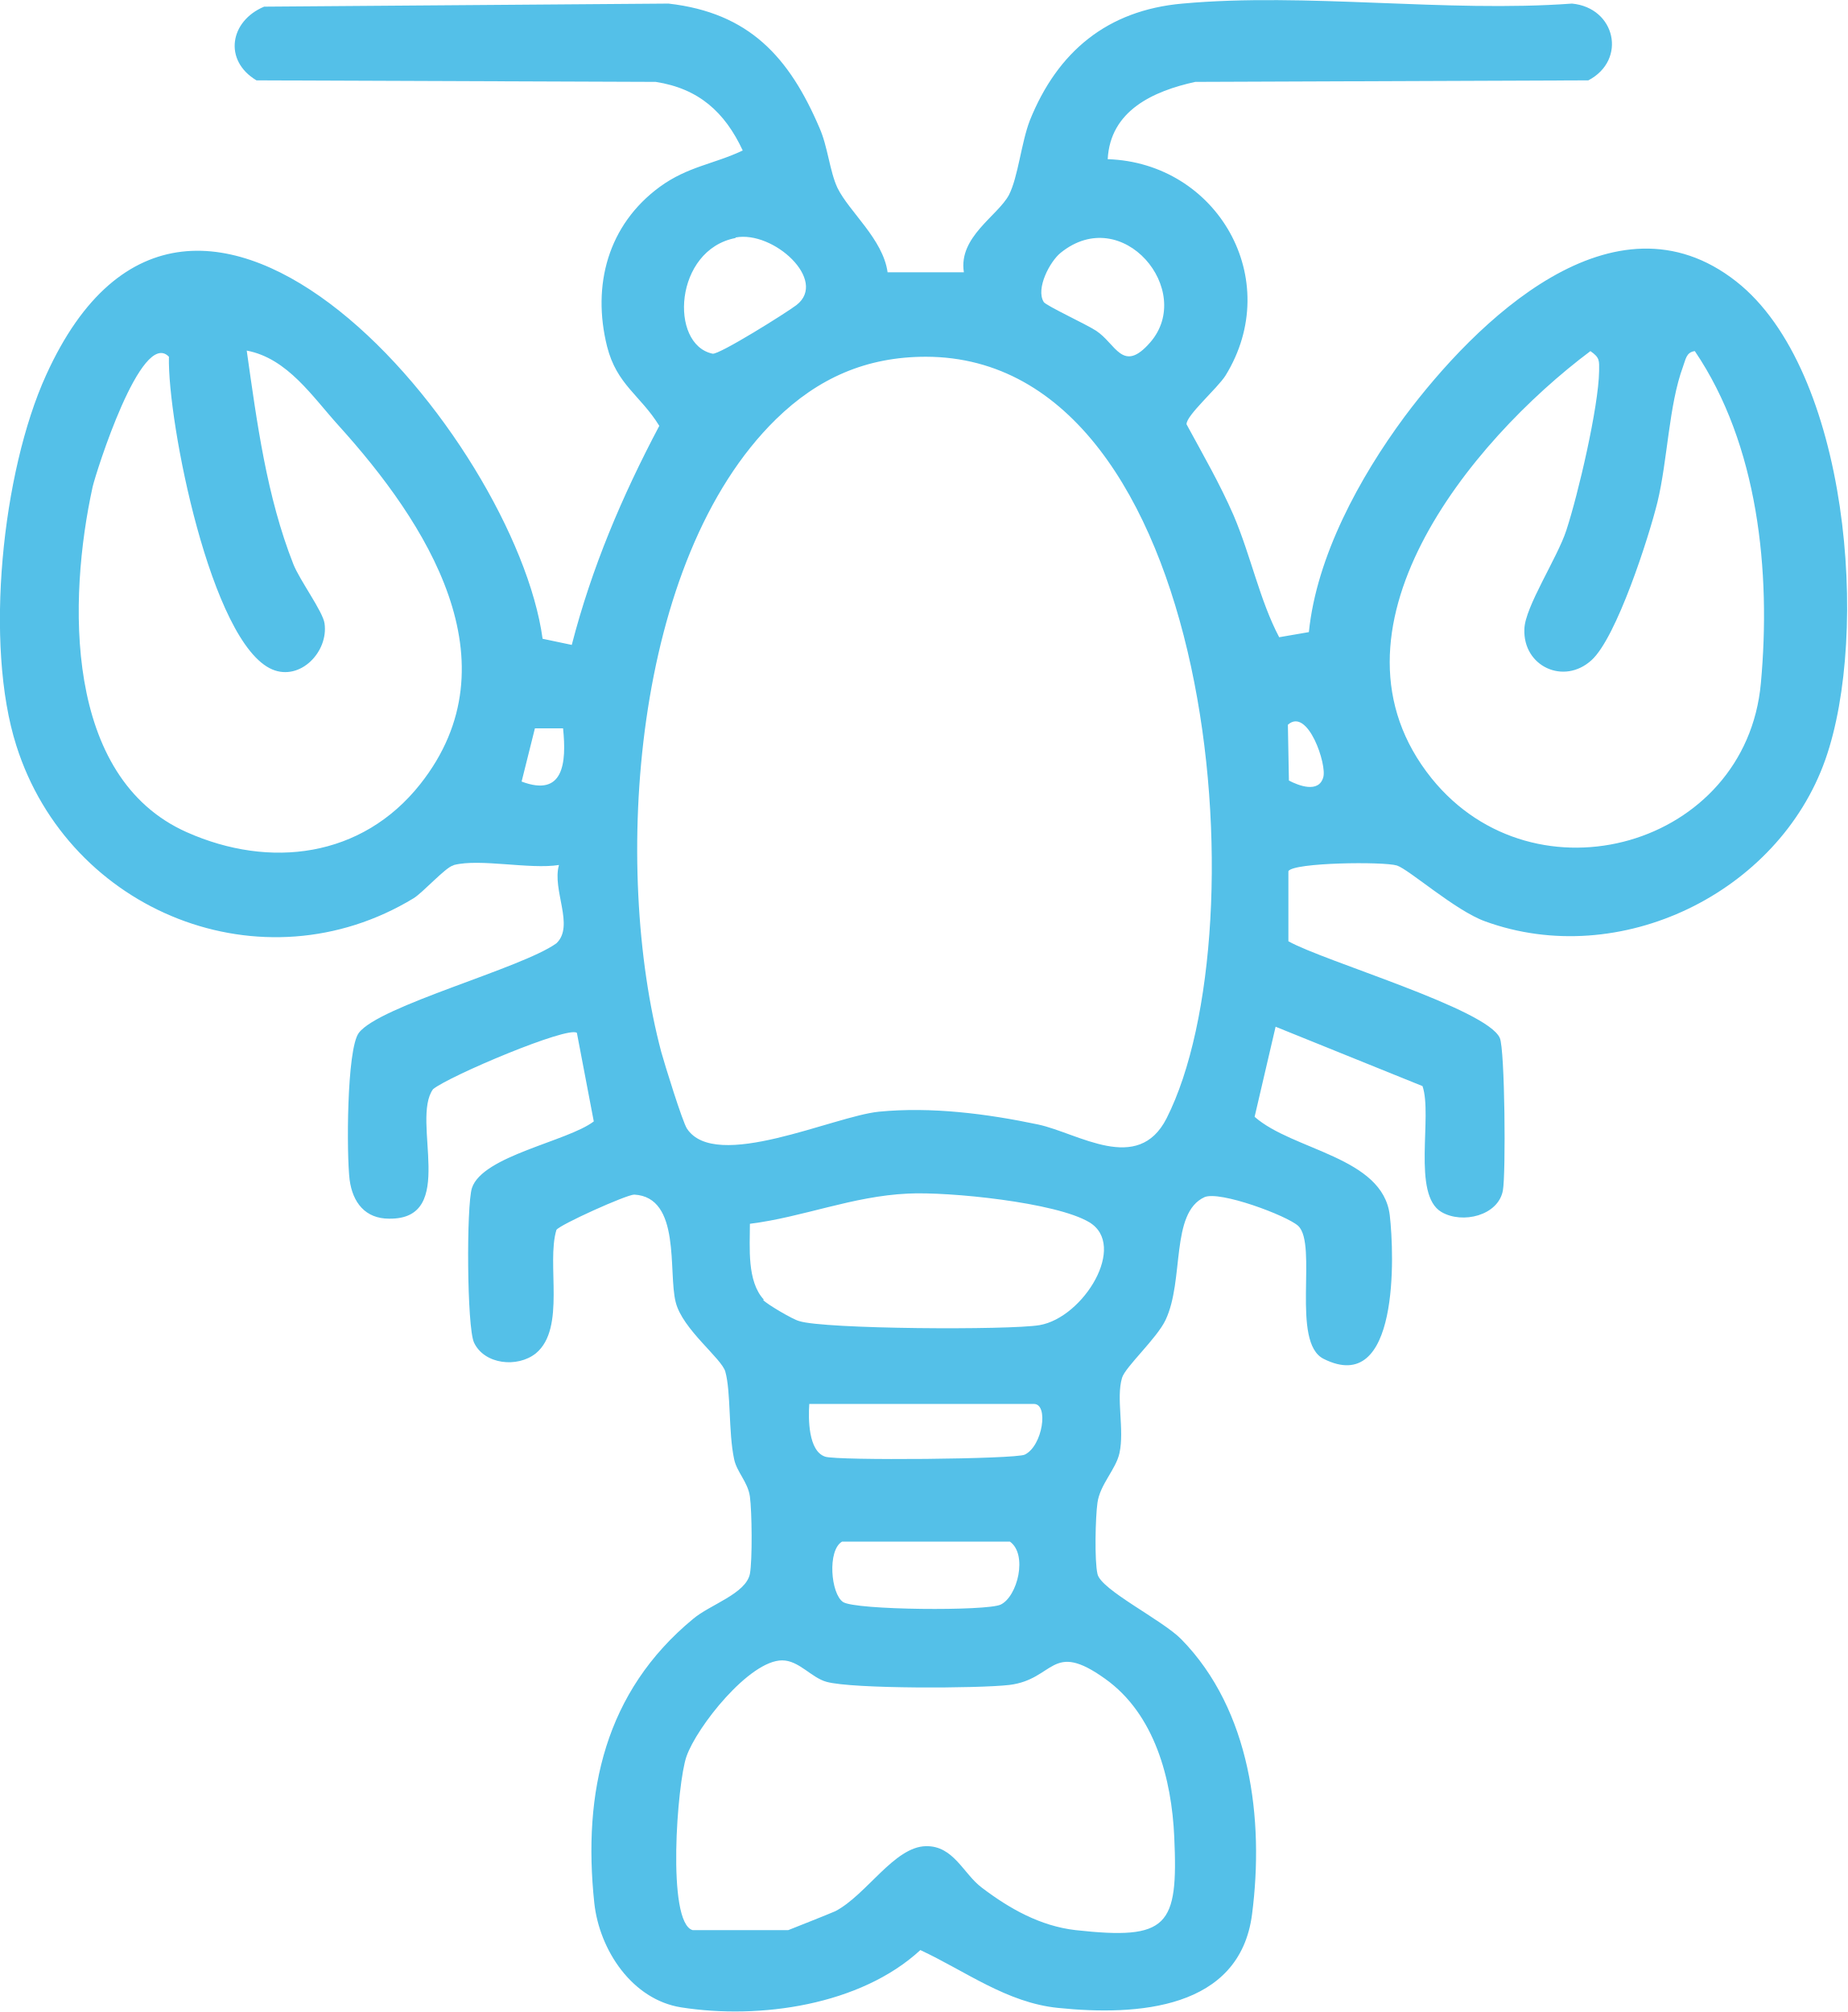
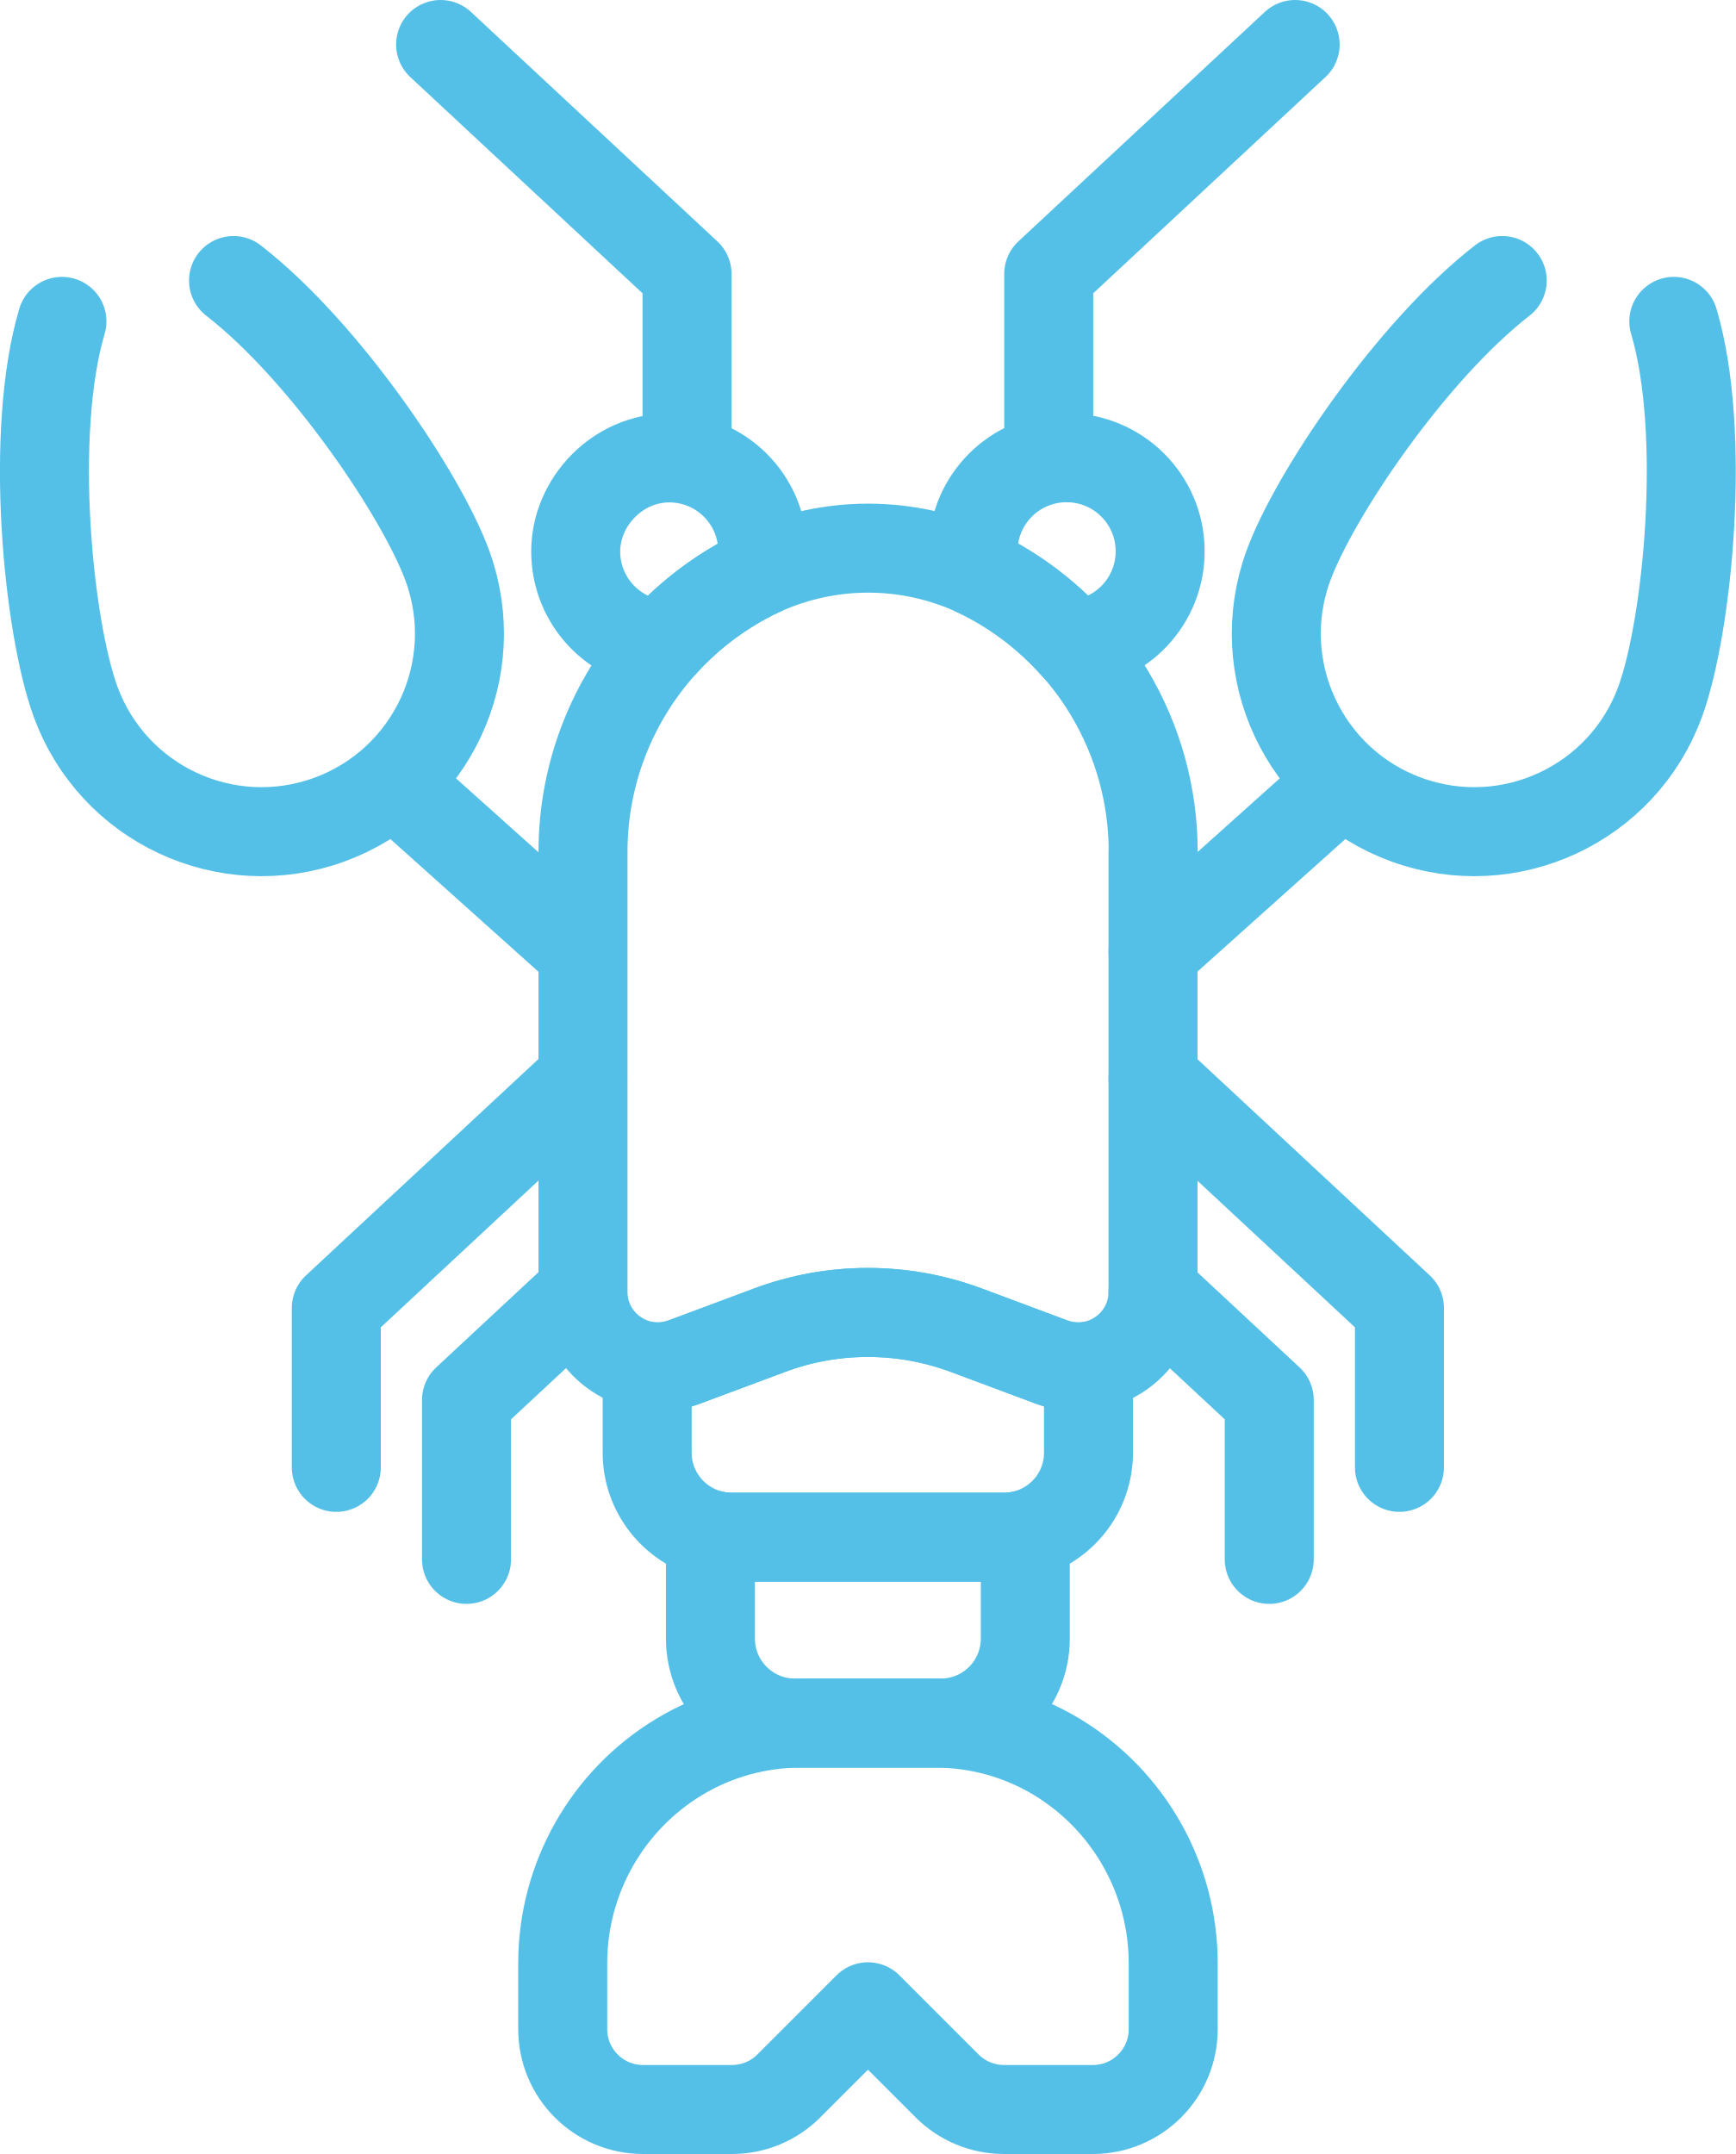
- <svg xmlns="http://www.w3.org/2000/svg" id="Capa_1" data-name="Capa 1" viewBox="0 0 36.1 39.31">
-   <path d="M8.85,16.91c-.15.04-.59.53-.77.64-2.95,1.79-6.73.27-7.76-2.98-.63-1.97-.28-5.35.58-7.24,2.87-6.33,9.17,1.26,9.7,5.15l.57.12c.39-1.51.98-2.9,1.71-4.28-.37-.6-.83-.8-1.02-1.55-.3-1.2.02-2.38,1.03-3.12.55-.4,1.05-.44,1.62-.71-.35-.75-.86-1.21-1.7-1.34l-7.8-.03c-.65-.39-.52-1.16.15-1.44l7.9-.06c1.58.18,2.36,1.05,2.95,2.43.16.36.2.85.35,1.17.23.47.89,1,.98,1.65h1.49c-.11-.69.66-1.1.88-1.51.18-.35.24-1.02.41-1.46.54-1.34,1.51-2.15,2.98-2.28,2.41-.22,5.16.18,7.61,0,.85.08,1.08,1.1.32,1.5l-7.68.03c-.82.18-1.66.56-1.71,1.51,2.14.07,3.46,2.35,2.3,4.23-.16.25-.77.78-.76.95.32.59.65,1.16.92,1.78.34.8.51,1.66.89,2.38l.58-.1c.15-1.48.99-3.02,1.87-4.21,1.39-1.86,4.09-4.52,6.48-2.64,2.2,1.73,2.61,6.87,1.74,9.34-.92,2.61-4.02,4.12-6.65,3.16-.58-.21-1.48-1.01-1.72-1.09-.26-.08-2.02-.06-2.12.11v1.37c.69.39,3.88,1.32,4.13,1.89.1.22.12,2.66.06,2.98-.09.49-.79.66-1.2.42-.58-.34-.17-1.88-.37-2.46l-2.87-1.16-.41,1.76c.75.66,2.5.78,2.64,1.92.09.77.19,3.55-1.29,2.81-.65-.32-.11-2.24-.5-2.6-.22-.2-1.53-.69-1.83-.56-.67.31-.39,1.62-.76,2.4-.17.36-.79.92-.85,1.13-.12.4.05,1.01-.05,1.47-.07.32-.38.61-.43.97-.04.28-.06,1.13,0,1.39.06.31,1.27.9,1.64,1.28,1.35,1.38,1.62,3.51,1.38,5.37s-2.24,1.99-3.79,1.83c-1-.1-1.81-.72-2.69-1.13-1.17,1.08-3.14,1.36-4.67,1.12-.96-.15-1.6-1.12-1.7-2.04-.23-2.17.21-4.13,1.93-5.55.33-.28,1.03-.49,1.11-.88.05-.27.04-1.22,0-1.51s-.26-.48-.31-.74c-.11-.52-.06-1.31-.17-1.7-.07-.26-.84-.83-.97-1.36-.15-.59.11-2.05-.81-2.1-.15,0-1.46.59-1.52.69-.2.66.19,1.92-.4,2.41-.36.29-1.01.22-1.21-.21-.14-.3-.15-2.68-.04-3.02.21-.63,1.87-.91,2.38-1.3l-.33-1.73c-.17-.14-2.49.84-2.81,1.1-.44.61.49,2.55-.86,2.53-.46,0-.71-.31-.77-.76-.06-.48-.06-2.55.18-2.87.4-.53,3.18-1.26,3.86-1.75.36-.34-.09-1.04.05-1.53-.57.09-1.54-.13-2.05,0ZM14.37,4.65c-1.2.23-1.3,2.08-.45,2.26.12.03,1.46-.81,1.64-.95.62-.48-.45-1.46-1.19-1.32ZM20.39,5.9c.04.07.84.44,1.02.56.39.25.52.85,1.06.23.88-1.01-.54-2.73-1.75-1.75-.21.17-.49.7-.33.96ZM6.62,8.32c-.51-.56-1-1.32-1.8-1.47.2,1.41.39,2.85.91,4.17.12.31.58.93.61,1.16.08.55-.47,1.13-1.02.9-1.2-.51-2.05-4.85-2.02-6.11-.54-.56-1.43,2.28-1.49,2.54-.48,2.19-.57,5.68,1.84,6.75,1.62.72,3.42.5,4.56-.94,1.89-2.39.11-5.12-1.59-7ZM31.09,12.9c-.54.49-1.34.12-1.31-.61.01-.43.65-1.4.82-1.93.23-.7.63-2.41.64-3.11,0-.2.02-.26-.17-.39-2.35,1.76-5.41,5.48-3.1,8.35,2.02,2.5,6.14,1.33,6.43-1.86.2-2.18-.05-4.66-1.29-6.49-.17.02-.18.17-.23.3-.28.76-.3,1.82-.5,2.65-.17.69-.8,2.65-1.29,3.09ZM15.16,8.19c-2.81,2.75-3.2,8.76-2.24,12.37.07.25.41,1.35.5,1.49.56.85,2.86-.24,3.75-.33,1.03-.1,2.11.04,3.11.25.79.17,1.95.98,2.51-.12,1.88-3.71.96-14.87-4.7-14.88-1.17,0-2.11.42-2.93,1.22ZM11,14.23h-.55s-.26,1.04-.26,1.04c.82.31.88-.36.81-1.04ZM25.18,15.25c.19.1.58.25.67-.06.08-.24-.3-1.38-.69-1.03l.02,1.09ZM14.91,25.4c.07.08.58.38.7.41.48.16,4.11.18,4.7.08.86-.15,1.72-1.56.97-2.01-.65-.39-2.75-.6-3.54-.56-1.09.05-2.05.46-3.09.59,0,.46-.06,1.12.27,1.48ZM15.81,27.43c-.02.29-.02.92.31,1.03.23.08,3.72.05,3.9-.04.35-.17.47-.99.18-.99h-4.38ZM19.72,30.12h-3.27c-.29.17-.22,1.02.02,1.18s2.81.18,3.08.05c.33-.16.53-.98.18-1.23ZM13.53,37.71h1.87s.81-.32.92-.37c.61-.32,1.15-1.26,1.77-1.27.54-.01.73.54,1.09.81.54.41,1.14.75,1.83.83,1.81.2,2.01-.07,1.93-1.82-.05-1.13-.38-2.4-1.35-3.09-1.06-.76-.98.01-1.87.12-.6.07-3.06.08-3.57-.06-.3-.08-.54-.42-.87-.42-.64,0-1.67,1.3-1.87,1.88-.18.51-.39,3.24.12,3.39Z" style="fill: #54c0e8;" />
+ <svg xmlns="http://www.w3.org/2000/svg" id="Capa_1" version="1.1" viewBox="0 0 195.05 242.02">
+   <defs>
+     <style>
+       .st0 {
+         fill: none;
+         stroke: #54c0e8;
+         stroke-linecap: round;
+         stroke-linejoin: round;
+         stroke-width: 10px;
+       }
+     </style>
+   </defs>
+   <g id="Capa_11" data-name="Capa_1">
+     <g>
+       <path class="st0" d="M122.31,153.5v9.72c0,4.42-3.02,8.13-7.11,9.19-.76.19-1.56.3-2.38.3h-30.61c-.82,0-1.62-.11-2.38-.3-4.09-1.06-7.11-4.78-7.11-9.19v-9.72c1.34.19,2.75.05,4.14-.46l9.57-3.57c7.15-2.68,15.01-2.67,22.16,0l9.56,3.57c1.39.52,2.8.65,4.14.46h.02Z" />
+       <path class="st0" d="M115.21,172.42v11.69c0,5.24-4.25,9.49-9.49,9.49h-16.4c-5.24,0-9.49-4.25-9.49-9.49v-11.69c.76.19,1.56.3,2.38.3h30.61c.82,0,1.62-.11,2.38-.3h0Z" />
+       <polyline class="st0" points="129.56 145.14 142.62 157.3 142.62 175.21" />
+       <polyline class="st0" points="129.56 121.19 157.25 146.96 157.25 164.87" />
+       <line class="st0" x1="129.56" y1="106.93" x2="147.95" y2="90.45" />
+       <path class="st0" d="M188.08,36.11c3.71,12.5,1.57,34.19-1.52,42.7-4.2,11.54-16.97,17.49-28.51,13.29-11.54-4.2-17.49-16.97-13.29-28.51,2.89-7.93,13.77-24.09,24.04-32.07" />
+       <line class="st0" x1="65.48" y1="106.93" x2="47.09" y2="90.45" />
+       <path class="st0" d="M6.96,36.11c-3.71,12.5-1.57,34.19,1.52,42.7,4.2,11.54,16.97,17.49,28.51,13.29s17.49-16.97,13.29-28.51c-2.89-7.93-13.77-24.09-24.04-32.07" />
+       <polyline class="st0" points="65.48 145.14 52.42 157.3 52.42 175.21" />
+       <polyline class="st0" points="65.48 121.19 37.79 146.96 37.79 164.87" />
+       <g>
+         <g>
+           <polyline class="st0" points="145.53 5 117.84 30.78 117.84 48.69" />
+           <path class="st0" d="M129.56,95.7v49.44c0,4.4-3.28,7.79-7.24,8.36-1.34.19-2.75.05-4.14-.46l-9.56-3.57c-7.15-2.67-15.01-2.68-22.16,0l-9.57,3.57c-1.39.52-2.8.65-4.14.46-3.96-.57-7.24-3.96-7.24-8.36v-49.44c0-8.73,3.27-16.98,8.93-23.27,2.59-2.89,5.7-5.37,9.23-7.29.59-.33,1.2-.63,1.81-.91,3.83-1.76,7.95-2.64,12.07-2.64s8.23.88,12.05,2.63c.62.28,1.23.59,1.83.92,3.52,1.92,6.62,4.4,9.22,7.29,1.54,1.71,2.89,3.54,4.05,5.5,3.14,5.28,4.88,11.4,4.88,17.77h-.02Z" />
+           <path class="st0" d="M130.36,61.95c0,5.55-4.28,10.08-9.73,10.48-2.59-2.89-5.69-5.37-9.22-7.29-.6-.33-1.21-.63-1.83-.92-.16-.74-.24-1.5-.24-2.28,0-5.81,4.7-10.51,10.51-10.51s10.51,4.7,10.51,10.51h0Z" />
+         </g>
+         <g>
+           <polyline class="st0" points="49.51 5 77.2 30.78 77.2 48.69" />
+           <path class="st0" d="M85.71,61.95c0,.78-.08,1.55-.25,2.29-.61.27-1.22.58-1.81.91-3.52,1.92-6.63,4.4-9.23,7.29-5.45-.4-9.73-4.93-9.73-10.48s4.7-10.51,10.51-10.51,10.51,4.7,10.51,10.51h0Z" />
+         </g>
+       </g>
+       <path class="st0" d="M131.83,220.6v7.39c0,4.99-4.04,9.03-9.03,9.03h-9.98c-2.4,0-4.7-.95-6.4-2.65l-8.89-8.89-8.89,8.89c-1.69,1.7-3.99,2.65-6.39,2.65h-9.99c-4.99,0-9.03-4.05-9.03-9.03v-7.39c0-9.5,4.97-18.3,13.09-23.2h0c4.11-2.48,8.83-3.79,13.63-3.79h15.17c4.8,0,9.52,1.31,13.63,3.79h0c8.12,4.91,13.08,13.71,13.08,23.2Z" />
+     </g>
+   </g>
</svg>
